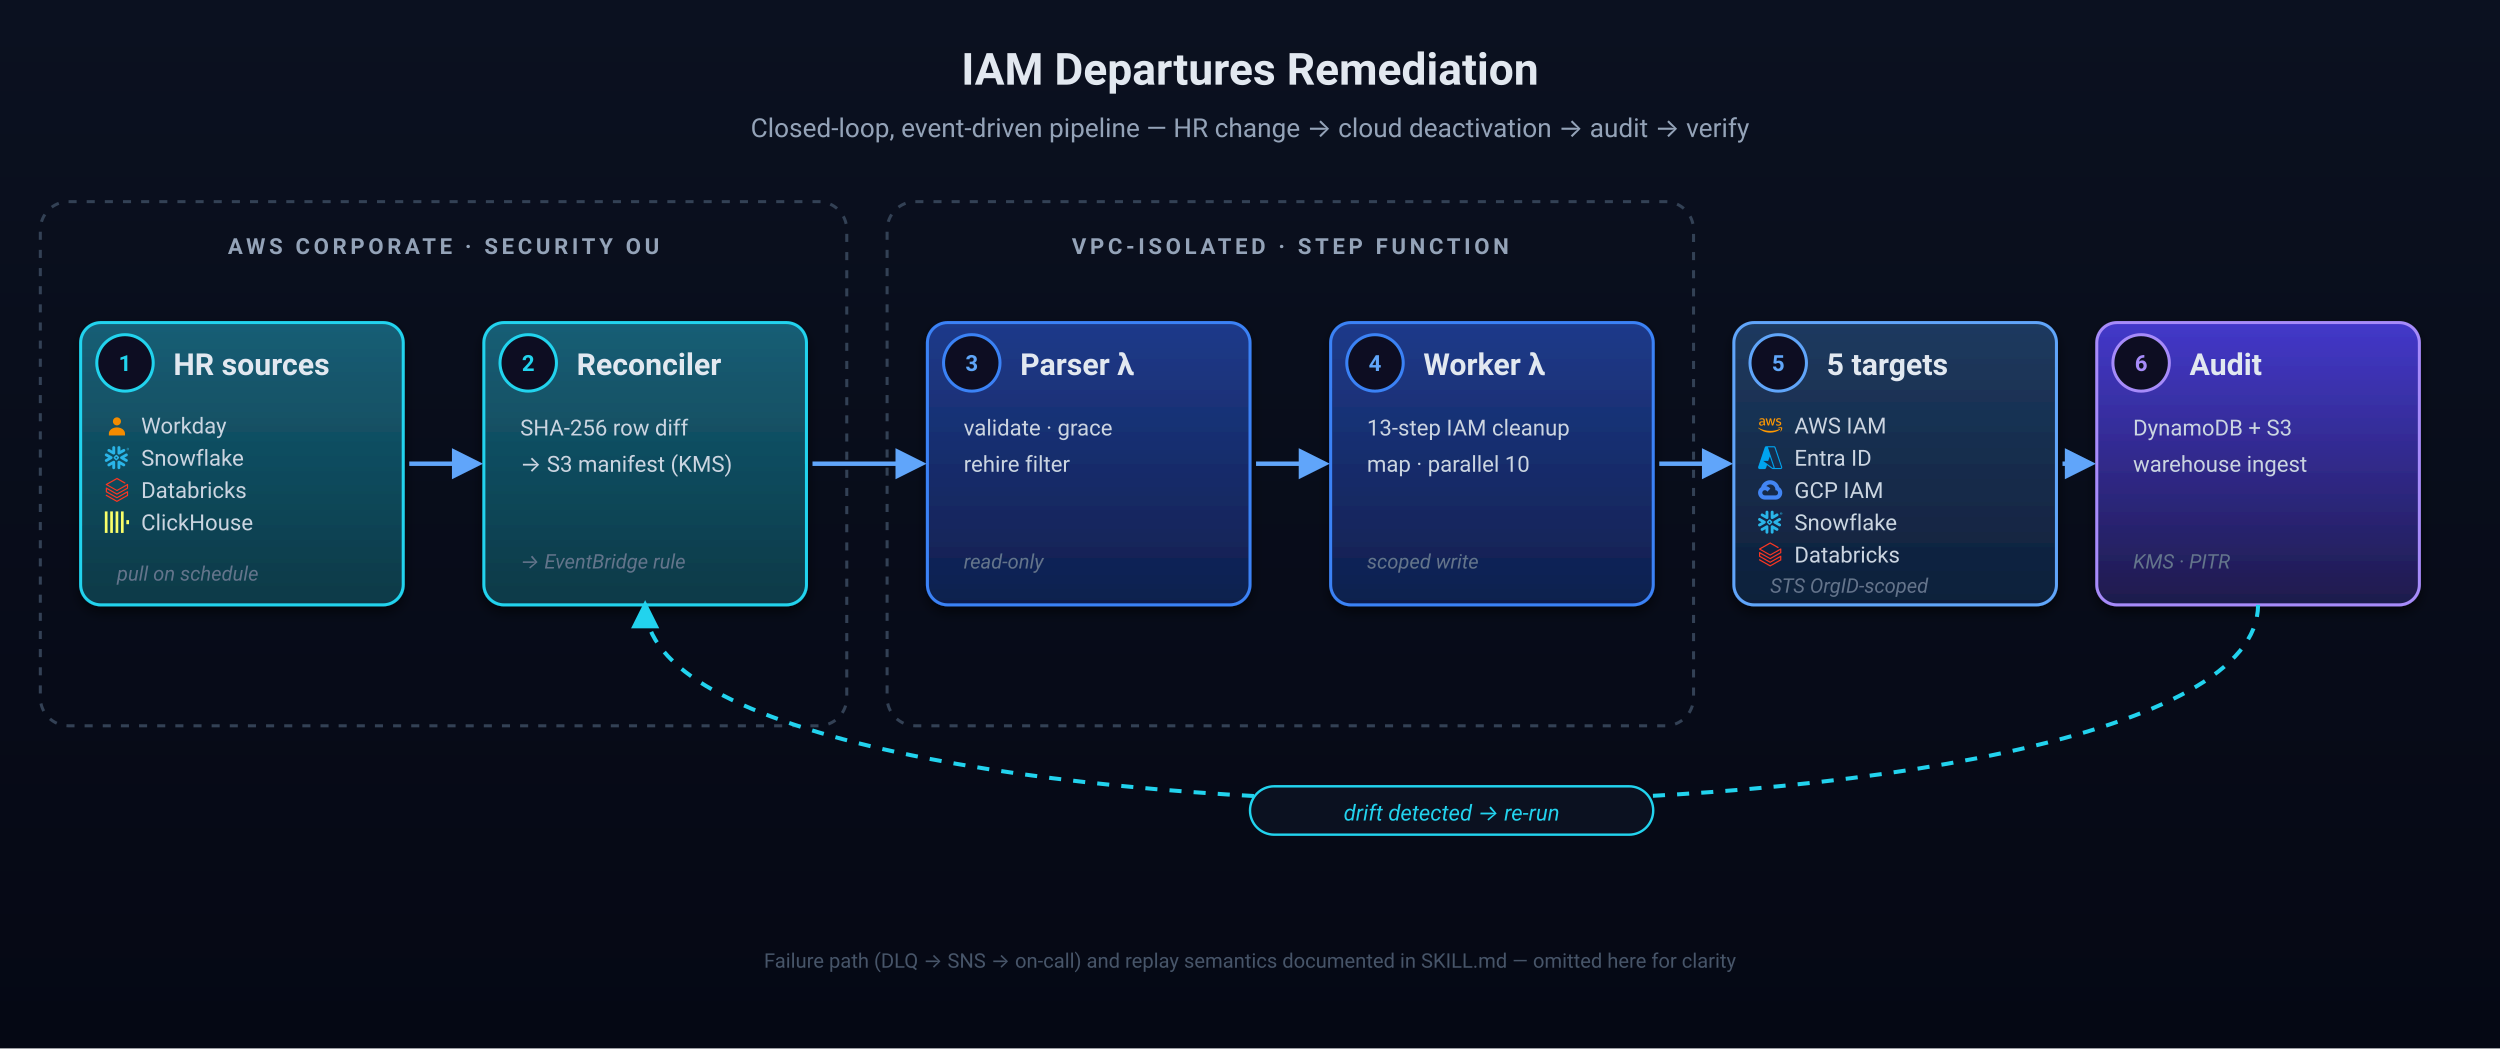
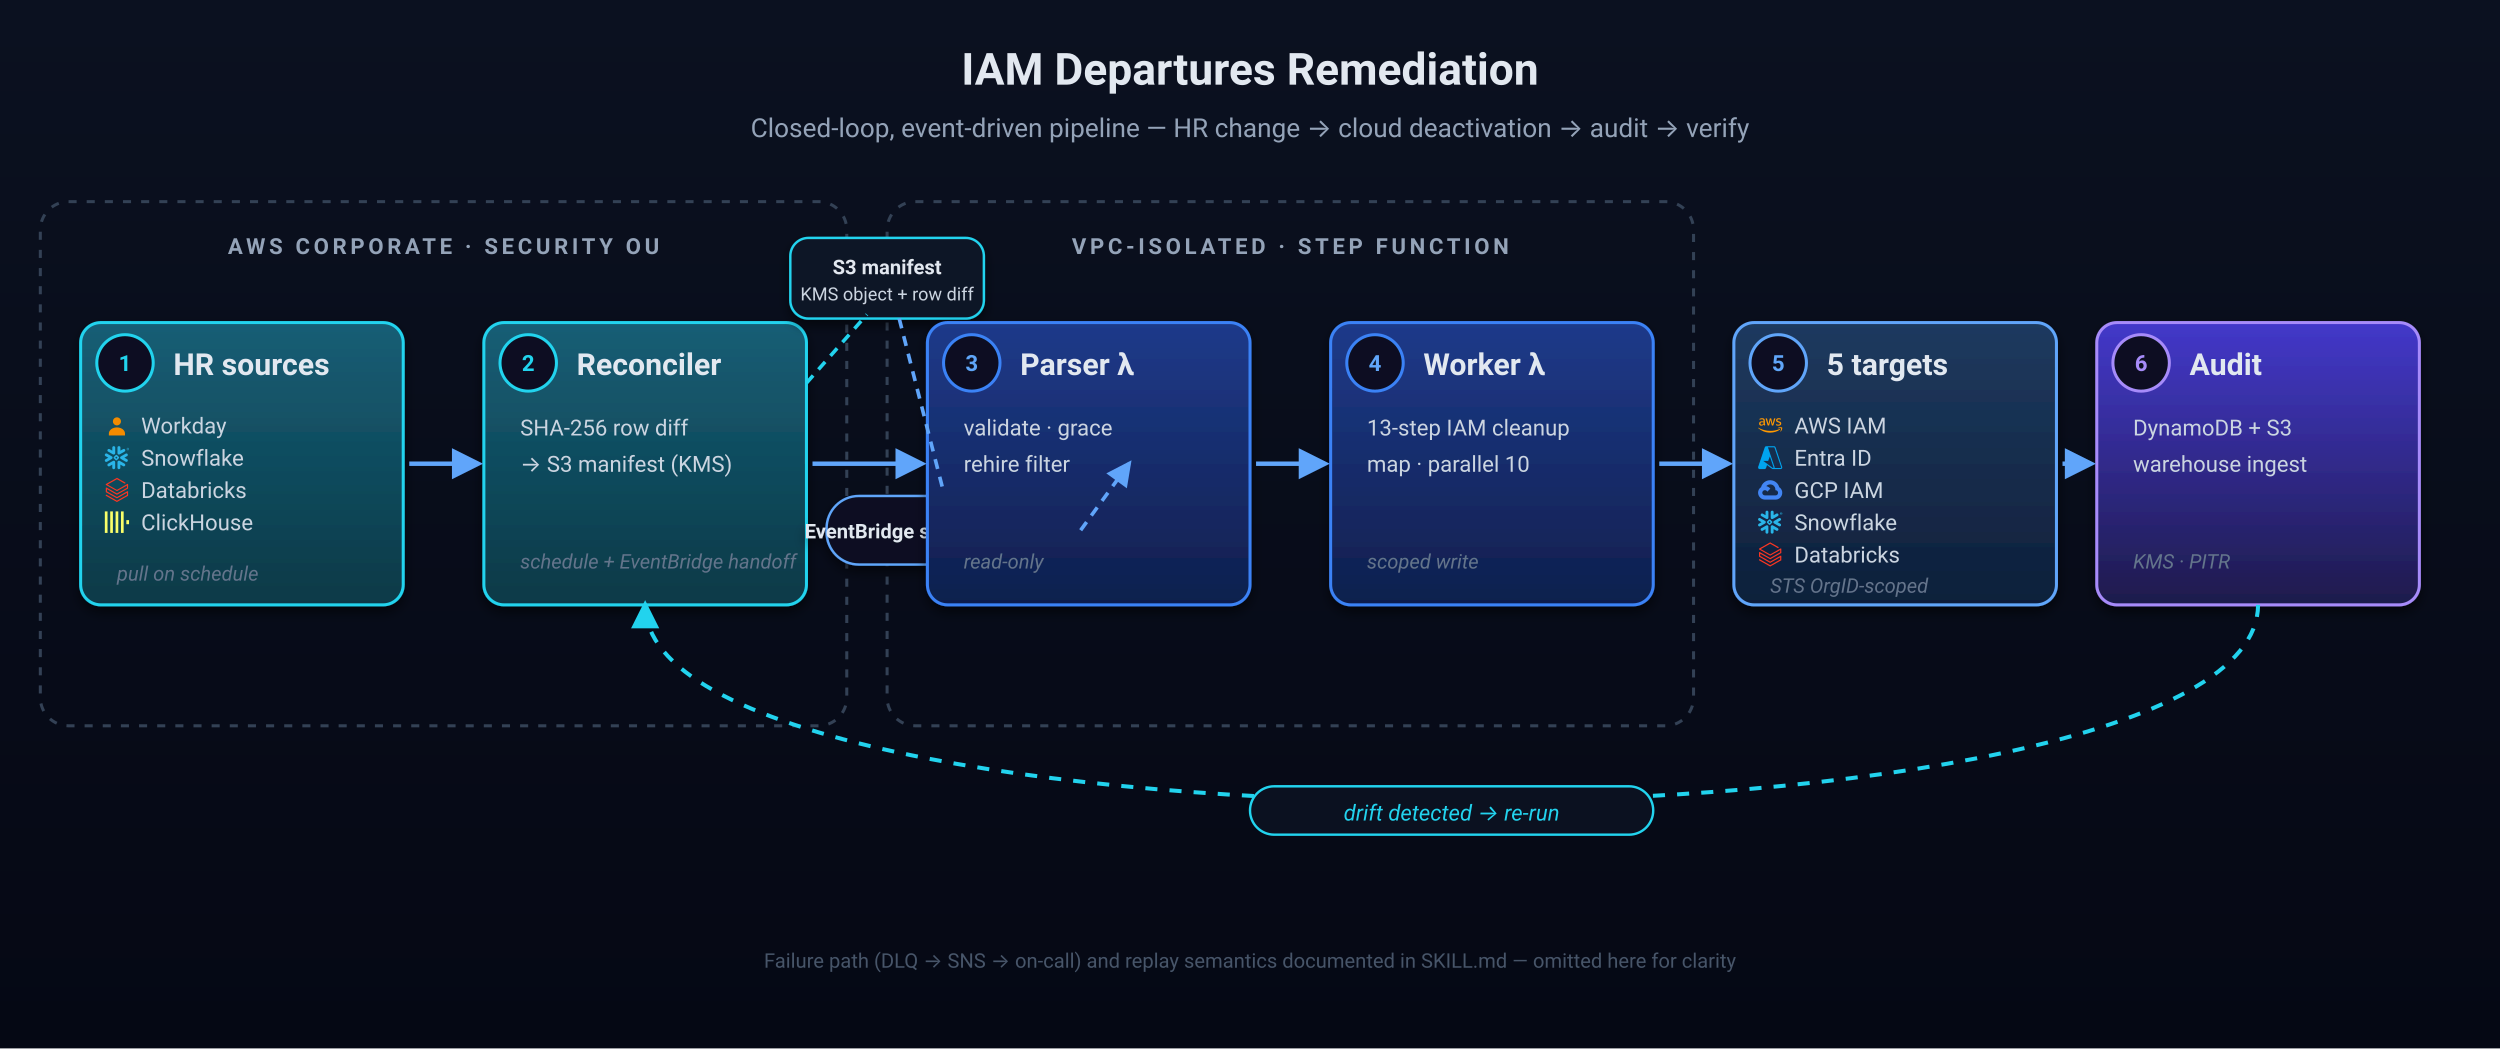
<svg xmlns="http://www.w3.org/2000/svg" viewBox="0 0 1240 520" role="img" aria-label="IAM Departures Remediation — closed-loop, event-driven pipeline architecture">
  <defs>
    <linearGradient id="bg" x1="0" y1="0" x2="0" y2="1">
      <stop offset="0" stop-color="#0b1120" />
      <stop offset="1" stop-color="#050814" />
    </linearGradient>
    <linearGradient id="gCorp" x1="0" y1="0" x2="0" y2="1">
      <stop offset="0" stop-color="#155e75" />
      <stop offset="1" stop-color="#0c3947" />
    </linearGradient>
    <linearGradient id="gVpc" x1="0" y1="0" x2="0" y2="1">
      <stop offset="0" stop-color="#1e3a8a" />
      <stop offset="1" stop-color="#0f1f4d" />
    </linearGradient>
    <linearGradient id="gTgt" x1="0" y1="0" x2="0" y2="1">
      <stop offset="0" stop-color="#1e3a5f" />
      <stop offset="1" stop-color="#0e1f3a" />
    </linearGradient>
    <linearGradient id="gAudit" x1="0" y1="0" x2="0" y2="1">
      <stop offset="0" stop-color="#4338ca" />
      <stop offset="1" stop-color="#1e1b4b" />
    </linearGradient>
    <marker id="arrow" viewBox="0 0 12 12" refX="10" refY="6" markerWidth="7" markerHeight="7" orient="auto">
      <path d="M 0 0 L 12 6 L 0 12 z" fill="#60a5fa" />
    </marker>
    <marker id="arrowDrift" viewBox="0 0 12 12" refX="10" refY="6" markerWidth="7" markerHeight="7" orient="auto">
      <path d="M 0 0 L 12 6 L 0 12 z" fill="#22d3ee" />
    </marker>
    <filter id="shadow" x="-30%" y="-30%" width="160%" height="160%">
      <feGaussianBlur in="SourceAlpha" stdDeviation="3" />
      <feOffset dx="0" dy="3" result="blur" />
      <feComponentTransfer>
        <feFuncA type="linear" slope="0.55" />
      </feComponentTransfer>
      <feMerge>
        <feMergeNode />
        <feMergeNode in="SourceGraphic" />
      </feMerge>
    </filter>
    <style>
      .ttl    { font-family: -apple-system, BlinkMacSystemFont, "Segoe UI", Roboto, "Helvetica Neue", sans-serif; }
      .h1     { font-size: 22px; font-weight: 700; fill: #e2e8f0; }
      .h2     { font-size: 13px; fill: #94a3b8; }
      .group  { font-size: 11px; font-weight: 600; fill: #94a3b8; letter-spacing: 1.8px; }
      .box-t  { font-size: 15px; font-weight: 600; fill: #e2e8f0; }
      .box-b  { font-size: 11px; fill: #cbd5e1; }
      .box-i  { font-size: 10px; fill: #64748b; font-style: italic; }
+       .mini   { font-size: 9px; fill: #cbd5e1; }
+       .mini-t { font-size: 10px; font-weight: 600; fill: #e2e8f0; }
      .step-n { font-size: 11px; font-weight: 700; text-anchor: middle; }
      .drift  { font-size: 11px; fill: #22d3ee; font-style: italic; }
      .foot   { font-size: 10px; fill: #475569; }
    </style>
    <symbol id="icon-aws" viewBox="0 0 24 24">
      <path d="M6.763 10.036c0 .296.032.535.088.71.064.176.144.368.256.576.04.063.056.127.056.183 0 .08-.048.16-.152.24l-.503.335a.383.383 0 0 1-.208.072c-.08 0-.16-.04-.239-.112a2.47 2.47 0 0 1-.287-.375 6.18 6.18 0 0 1-.248-.471c-.622.734-1.405 1.101-2.347 1.101-.67 0-1.205-.191-1.596-.574-.391-.384-.59-.894-.59-1.533 0-.678.239-1.23.726-1.644.487-.415 1.133-.623 1.955-.623.272 0 .551.024.846.064.296.04.6.104.918.176v-.583c0-.607-.127-1.03-.375-1.277-.255-.248-.686-.367-1.3-.367-.28 0-.568.031-.863.103-.295.072-.583.16-.862.272a2.287 2.287 0 0 1-.28.104.488.488 0 0 1-.127.023c-.112 0-.168-.08-.168-.247v-.391c0-.128.016-.224.056-.28a.597.597 0 0 1 .224-.167c.279-.144.614-.264 1.005-.36a4.84 4.84 0 0 1 1.246-.151c.95 0 1.644.216 2.091.647.439.43.662 1.085.662 1.963v2.586zm-3.24 1.214c.263 0 .534-.048.822-.144.287-.096.543-.271.758-.51.128-.152.224-.32.272-.512.047-.191.08-.423.08-.694v-.335a6.66 6.66 0 0 0-.735-.136 6.02 6.02 0 0 0-.75-.048c-.535 0-.926.104-1.19.32-.263.215-.39.518-.39.917 0 .375.095.655.295.846.191.2.47.296.838.296zm6.41.862c-.144 0-.24-.024-.304-.08-.064-.048-.12-.16-.168-.311L7.586 5.55a1.398 1.398 0 0 1-.072-.32c0-.128.064-.2.191-.2h.783c.151 0 .255.025.31.08.065.048.113.16.16.312l1.342 5.284 1.245-5.284c.04-.16.088-.264.151-.312a.549.549 0 0 1 .32-.08h.638c.152 0 .256.025.32.08.063.048.12.16.151.312l1.261 5.348 1.381-5.348c.048-.16.104-.264.16-.312a.52.52 0 0 1 .311-.08h.743c.127 0 .2.065.2.2 0 .04-.009.08-.017.128a1.137 1.137 0 0 1-.056.2l-1.923 6.17c-.048.16-.104.263-.168.311a.51.51 0 0 1-.303.08h-.687c-.151 0-.255-.024-.32-.08-.063-.056-.119-.16-.15-.32l-1.238-5.148-1.23 5.14c-.04.16-.087.264-.15.32-.065.056-.177.08-.32.08zm10.256.215c-.415 0-.83-.048-1.229-.143-.399-.096-.71-.2-.918-.32-.128-.071-.215-.151-.247-.223a.563.563 0 0 1-.048-.224v-.407c0-.167.064-.247.183-.247.048 0 .096.008.144.024.048.016.12.048.2.08.271.12.566.215.878.279.319.064.63.096.95.096.502 0 .894-.088 1.165-.264a.86.86 0 0 0 .415-.758.777.777 0 0 0-.215-.559c-.144-.151-.416-.287-.807-.415l-1.157-.36c-.583-.183-1.014-.454-1.277-.813a1.902 1.902 0 0 1-.4-1.158c0-.335.073-.63.216-.886.144-.255.335-.479.575-.654.24-.184.51-.32.83-.415.32-.096.655-.136 1.006-.136.175 0 .359.008.535.032.183.024.35.056.518.088.16.04.312.08.455.127.144.048.256.096.336.144a.69.69 0 0 1 .24.2.43.43 0 0 1 .071.263v.375c0 .168-.064.256-.184.256a.83.83 0 0 1-.303-.096 3.652 3.652 0 0 0-1.532-.311c-.455 0-.815.071-1.062.223-.248.152-.375.383-.375.71 0 .224.08.416.24.567.159.152.454.304.877.44l1.134.358c.574.184.99.44 1.237.767.247.327.367.702.367 1.117 0 .343-.072.655-.207.926-.144.272-.336.511-.583.703-.248.2-.543.343-.886.447-.36.111-.734.167-1.142.167zM21.698 16.207c-2.626 1.94-6.442 2.969-9.722 2.969-4.598 0-8.74-1.7-11.87-4.526-.247-.223-.024-.527.272-.351 3.384 1.963 7.559 3.153 11.877 3.153 2.914 0 6.114-.607 9.06-1.852.439-.2.814.287.383.607zM22.792 14.961c-.336-.43-2.22-.207-3.074-.103-.255.032-.295-.192-.063-.36 1.5-1.053 3.967-.75 4.254-.399.287.36-.08 2.826-1.485 4.007-.215.184-.423.088-.327-.151.32-.79 1.03-2.57.695-2.994z" />
    </symbol>
    <symbol id="icon-azure" viewBox="0 0 24 24">
      <path d="M22.379 23.343a1.62 1.62 0 0 0 1.536-2.14v.002L17.35 1.76A1.62 1.62 0 0 0 15.816.657H8.184A1.62 1.62 0 0 0 6.65 1.76L.086 21.204a1.62 1.62 0 0 0 1.536 2.139h4.741a1.62 1.62 0 0 0 1.535-1.103l.977-2.892 4.947 3.675c.28.208.618.32.966.32m-3.084-12.531 3.624 10.739a.54.54 0 0 1-.51.713v-.001h-.03a.54.54 0 0 1-.322-.106l-9.287-6.9h4.853m6.313 7.006c.116-.326.13-.694.007-1.058L9.79 1.76a1.722 1.722 0 0 0-.007-.02h6.034a.54.54 0 0 1 .512.366l6.562 19.445a.54.54 0 0 1-.338.684" />
    </symbol>
    <symbol id="icon-gcp" viewBox="0 0 24 24">
      <path d="M12.19 2.38a9.344 9.344 0 0 0-9.234 6.893c.053-.02-.055.013 0 0-3.875 2.551-3.922 8.11-.247 10.941l.006-.007-.007.03a6.717 6.717 0 0 0 4.077 1.356h5.173l.03.03h5.192c6.687.053 9.376-8.605 3.835-12.35a9.365 9.365 0 0 0-2.821-4.552l-.043.043.006-.05A9.344 9.344 0 0 0 12.19 2.38zm-.358 4.146c1.244-.04 2.518.368 3.486 1.15a5.186 5.186 0 0 1 1.862 4.078v.518c3.53-.07 3.53 5.262 0 5.193h-5.193l-.008.009v-.04H6.785a2.59 2.59 0 0 1-1.067-.23h.001a2.597 2.597 0 1 1 3.437-3.437l3.013-3.012A6.747 6.747 0 0 0 8.11 8.24c.018-.01.04-.026.054-.023a5.186 5.186 0 0 1 3.67-1.69z" />
    </symbol>
    <symbol id="icon-snowflake" viewBox="0 0 24 24">
      <path d="M24 3.459c0 .646-.418 1.18-1.141 1.18-.723 0-1.142-.534-1.142-1.18 0-.647.419-1.18 1.142-1.18.723 0 1.141.533 1.141 1.18zm-.228 0c0-.533-.38-.951-.913-.951s-.913.38-.913.95c0 .533.38.952.913.952.57 0 .913-.419.913-.951zm-1.37-.533h.495c.266 0 .456.152.456.38 0 .153-.076.229-.19.305l.19.266v.038h-.266l-.19-.266h-.229v.266h-.266zm.495.228h-.229v.267h.229c.114 0 .152-.038.152-.114.038-.077-.038-.153-.152-.153zM7.602 12.4c.038-.151.076-.304.076-.456 0-.114-.038-.228-.038-.342-.114-.343-.304-.647-.646-.838l-4.87-2.777c-.685-.38-1.56-.152-1.94.533-.381.685-.153 1.56.532 1.94l2.701 1.56-2.701 1.56c-.685.38-.913 1.256-.533 1.94.38.685 1.256.914 1.94.533l4.832-2.777c.343-.267.571-.533.647-.876zm1.332 2.626c-.266-.038-.57.038-.837.19l-4.832 2.777c-.685.38-.913 1.256-.532 1.94.38.686 1.255.914 1.94.533l2.701-1.56v3.12c0 .8.647 1.408 1.446 1.408.799 0 1.407-.647 1.407-1.408v-5.592c0-.761-.57-1.37-1.293-1.408zm4.946-6.088c.266.038.57-.038.837-.19l4.832-2.777c.685-.38.913-1.256.532-1.94-.38-.686-1.255-.914-1.94-.533l-2.701 1.56V1.975c0-.799-.647-1.408-1.446-1.408-.799 0-1.446.609-1.446 1.408V7.53c0 .76.609 1.37 1.332 1.407zM3.265 5.97l4.832 2.777c.266.152.533.19.837.19.723-.038 1.331-.684 1.331-1.407V1.975c0-.799-.646-1.408-1.407-1.408-.799 0-1.446.647-1.446 1.408v3.12l-2.701-1.56c-.685-.38-1.56-.152-1.94.533-.419.646-.19 1.521.494 1.902zm9.093 6.011a.412.412 0 00-.114-.266l-.57-.571a.346.346 0 00-.267-.114.412.412 0 00-.266.114l-.571.57a.411.411 0 00-.114.267c0 .076.038.19.114.267l.57.57a.345.345 0 00.267.114c.076 0 .19-.038.266-.114l.571-.57a.412.412 0 00.114-.267zm1.598.533L11.94 14.53c-.039.038-.153.114-.229.114h-.608a.411.411 0 01-.267-.114L8.82 12.514a.408.408 0 01-.076-.229v-.608c0-.076.038-.19.114-.267l2.016-2.016a.41.41 0 01.267-.114h.608a.41.41 0 01.267.114l2.016 2.016a.347.347 0 01.114.267v.608c-.076.077-.114.19-.19.229zm5.593 5.44l-4.832-2.777c-.266-.152-.57-.19-.837-.152-.723.038-1.332.684-1.332 1.408v5.554c0 .8.647 1.408 1.408 1.408.799 0 1.446-.647 1.446-1.408v-3.12l2.7 1.56c.686.38 1.561.152 1.941-.533.419-.646.19-1.521-.494-1.94zm2.549-7.533l-2.701 1.56 2.7 1.56c.686.38.914 1.256.533 1.94-.38.685-1.255.913-1.94.533l-4.832-2.778a1.644 1.644 0 01-.647-.798c-.037-.153-.076-.305-.076-.457 0-.114.039-.228.039-.342.114-.343.342-.647.646-.837l4.832-2.778c.685-.38 1.56-.152 1.94.533.457.609.19 1.484-.494 1.864" />
    </symbol>
    <symbol id="icon-databricks" viewBox="0 0 24 24">
      <path d="M.95 14.184L12 20.403l9.919-5.55v2.21L12 22.662l-10.484-5.96-.565.308v.77L12 24l11.05-6.218v-4.317l-.515-.309L12 19.118l-9.867-5.653v-2.21L12 16.805l11.05-6.218V6.32l-.515-.308L12 11.974 2.647 6.681 12 1.388l7.76 4.368.668-.411v-.566L12 0 .95 6.27v.72L12 13.207l9.919-5.55v2.26L12 15.52 1.516 9.56l-.565.308Z" />
    </symbol>
    <symbol id="icon-clickhouse" viewBox="0 0 24 24">
      <path d="M21.333 10H24v4h-2.667ZM16 1.335h2.667v21.33H16Zm-5.333 0h2.666v21.33h-2.666ZM0 22.665V1.335h2.667v21.33zm5.333-21.33H8v21.33H5.333Z" />
    </symbol>
    <symbol id="icon-workday" viewBox="0 0 24 24">
      <path d="M12 4a4 4 0 1 1 0 8 4 4 0 0 1 0-8zm0 10c4.42 0 8 2.69 8 6v2H4v-2c0-3.31 3.58-6 8-6z" />
    </symbol>
  </defs>
  <rect width="1240" height="520" fill="url(#bg)" />
  <g class="ttl">
    <text x="620" y="42" text-anchor="middle" class="h1">IAM Departures Remediation</text>
    <text x="620" y="68" text-anchor="middle" class="h2">Closed-loop, event-driven pipeline — HR change → cloud deactivation → audit → verify</text>
  </g>
  <g class="ttl">
    <rect x="20" y="100" width="400" height="260" rx="14" fill="none" stroke="#334155" stroke-width="1.5" stroke-dasharray="4 5" />
    <text x="220" y="126" text-anchor="middle" class="group">AWS CORPORATE  ·  SECURITY OU</text>
    <rect x="440" y="100" width="400" height="260" rx="14" fill="none" stroke="#334155" stroke-width="1.5" stroke-dasharray="4 5" />
    <text x="640" y="126" text-anchor="middle" class="group">VPC-ISOLATED  ·  STEP FUNCTION</text>
  </g>
  <g filter="url(#shadow)" class="ttl">
    <rect x="40" y="160" width="160" height="140" rx="10" fill="url(#gCorp)" stroke="#22d3ee" stroke-width="1.5" />
    <circle cx="62" cy="180" r="14" fill="#0b1120" stroke="#22d3ee" stroke-width="1.5" />
    <text x="62" y="184" class="step-n" fill="#22d3ee">1</text>
    <text x="86" y="186" class="box-t">HR sources</text>
    <use href="#icon-workday" x="52" y="205" width="12" height="12" fill="#F38B00" />
    <text x="70" y="215" class="box-b">Workday</text>
    <use href="#icon-snowflake" x="52" y="221" width="12" height="12" fill="#29B5E8" />
    <text x="70" y="231" class="box-b">Snowflake</text>
    <use href="#icon-databricks" x="52" y="237" width="12" height="12" fill="#FF3621" />
    <text x="70" y="247" class="box-b">Databricks</text>
    <use href="#icon-clickhouse" x="52" y="253" width="12" height="12" fill="#FAFF69" />
    <text x="70" y="263" class="box-b">ClickHouse</text>
    <text x="58" y="288" class="box-i">pull on schedule</text>
  </g>
  <g filter="url(#shadow)" class="ttl">
    <rect x="240" y="160" width="160" height="140" rx="10" fill="url(#gCorp)" stroke="#22d3ee" stroke-width="1.5" />
    <circle cx="262" cy="180" r="14" fill="#0b1120" stroke="#22d3ee" stroke-width="1.5" />
    <text x="262" y="184" class="step-n" fill="#22d3ee">2</text>
    <text x="286" y="186" class="box-t">Reconciler</text>
    <text x="258" y="216" class="box-b">SHA-256 row diff</text>
    <text x="258" y="234" class="box-b">→ S3 manifest (KMS)</text>
-     <text x="258" y="282" class="box-i">→ EventBridge rule</text>
+     <text x="258" y="282" class="box-i">schedule + EventBridge handoff</text>
+   </g>
+   <g filter="url(#shadow)" class="ttl">
+     <rect x="392" y="118" width="96" height="40" rx="9" fill="#111827" stroke="#22d3ee" stroke-width="1.2" />
+     <text x="440" y="136" text-anchor="middle" class="mini-t">S3 manifest</text>
+     <text x="440" y="149" text-anchor="middle" class="mini">KMS object + row diff</text>
+     <rect x="410" y="246" width="126" height="34" rx="16" fill="#0b1120" stroke="#60a5fa" stroke-width="1.2" />
+     <text x="473" y="267" text-anchor="middle" class="mini-t">EventBridge starts Step Function</text>
  </g>
  <g filter="url(#shadow)" class="ttl">
    <rect x="460" y="160" width="160" height="140" rx="10" fill="url(#gVpc)" stroke="#3b82f6" stroke-width="1.5" />
    <circle cx="482" cy="180" r="14" fill="#0b1120" stroke="#3b82f6" stroke-width="1.5" />
    <text x="482" y="184" class="step-n" fill="#60a5fa">3</text>
    <text x="506" y="186" class="box-t">Parser λ</text>
    <text x="478" y="216" class="box-b">validate · grace</text>
    <text x="478" y="234" class="box-b">rehire filter</text>
    <text x="478" y="282" class="box-i">read-only</text>
  </g>
  <g filter="url(#shadow)" class="ttl">
    <rect x="660" y="160" width="160" height="140" rx="10" fill="url(#gVpc)" stroke="#3b82f6" stroke-width="1.5" />
    <circle cx="682" cy="180" r="14" fill="#0b1120" stroke="#3b82f6" stroke-width="1.5" />
    <text x="682" y="184" class="step-n" fill="#60a5fa">4</text>
    <text x="706" y="186" class="box-t">Worker λ</text>
    <text x="678" y="216" class="box-b">13-step IAM cleanup</text>
    <text x="678" y="234" class="box-b">map · parallel 10</text>
    <text x="678" y="282" class="box-i">scoped write</text>
  </g>
  <g filter="url(#shadow)" class="ttl">
    <rect x="860" y="160" width="160" height="140" rx="10" fill="url(#gTgt)" stroke="#60a5fa" stroke-width="1.5" />
    <circle cx="882" cy="180" r="14" fill="#0b1120" stroke="#60a5fa" stroke-width="1.5" />
    <text x="882" y="184" class="step-n" fill="#60a5fa">5</text>
    <text x="906" y="186" class="box-t">5 targets</text>
    <use href="#icon-aws" x="872" y="205" width="12" height="12" fill="#FF9900" />
    <text x="890" y="215" class="box-b">AWS IAM</text>
    <use href="#icon-azure" x="872" y="221" width="12" height="12" fill="#00A4EF" />
    <text x="890" y="231" class="box-b">Entra ID</text>
    <use href="#icon-gcp" x="872" y="237" width="12" height="12" fill="#4285F4" />
    <text x="890" y="247" class="box-b">GCP IAM</text>
    <use href="#icon-snowflake" x="872" y="253" width="12" height="12" fill="#29B5E8" />
    <text x="890" y="263" class="box-b">Snowflake</text>
    <use href="#icon-databricks" x="872" y="269" width="12" height="12" fill="#FF3621" />
    <text x="890" y="279" class="box-b">Databricks</text>
    <text x="878" y="294" class="box-i">STS OrgID-scoped</text>
  </g>
  <g filter="url(#shadow)" class="ttl">
    <rect x="1040" y="160" width="160" height="140" rx="10" fill="url(#gAudit)" stroke="#a78bfa" stroke-width="1.5" />
    <circle cx="1062" cy="180" r="14" fill="#0b1120" stroke="#a78bfa" stroke-width="1.5" />
    <text x="1062" y="184" class="step-n" fill="#a78bfa">6</text>
    <text x="1086" y="186" class="box-t">Audit</text>
    <text x="1058" y="216" class="box-b">DynamoDB + S3</text>
    <text x="1058" y="234" class="box-b">warehouse ingest</text>
    <text x="1058" y="282" class="box-i">KMS · PITR</text>
  </g>
  <g>
    <line x1="203" y1="230" x2="237" y2="230" stroke="#60a5fa" stroke-width="2.2" marker-end="url(#arrow)" />
    <line x1="403" y1="230" x2="457" y2="230" stroke="#60a5fa" stroke-width="2.2" marker-end="url(#arrow)" />
    <line x1="623" y1="230" x2="657" y2="230" stroke="#60a5fa" stroke-width="2.2" marker-end="url(#arrow)" />
    <line x1="823" y1="230" x2="857" y2="230" stroke="#60a5fa" stroke-width="2.2" marker-end="url(#arrow)" />
    <line x1="1023" y1="230" x2="1037" y2="230" stroke="#60a5fa" stroke-width="2.2" marker-end="url(#arrow)" />
+     <line x1="400" y1="190" x2="430" y2="156" stroke="#22d3ee" stroke-width="1.8" stroke-dasharray="5 4" />
+     <line x1="446" y1="158" x2="468" y2="244" stroke="#60a5fa" stroke-width="1.8" stroke-dasharray="5 4" />
+     <line x1="536" y1="263" x2="560" y2="230" stroke="#60a5fa" stroke-width="1.8" stroke-dasharray="5 4" marker-end="url(#arrow)" />
  </g>
  <path d="M 1120 300 C 1120 430, 320 430, 320 300" fill="none" stroke="#22d3ee" stroke-width="2" stroke-dasharray="6 6" marker-end="url(#arrowDrift)" />
  <g class="ttl">
    <rect x="620" y="390" width="200" height="24" rx="12" fill="#0b1120" stroke="#22d3ee" stroke-width="1.2" />
    <text x="720" y="407" text-anchor="middle" class="drift">drift detected → re-run</text>
  </g>
  <g class="ttl">
    <text x="620" y="480" text-anchor="middle" class="foot">Failure path (DLQ → SNS → on-call) and replay semantics documented in SKILL.md — omitted here for clarity</text>
  </g>
</svg>
